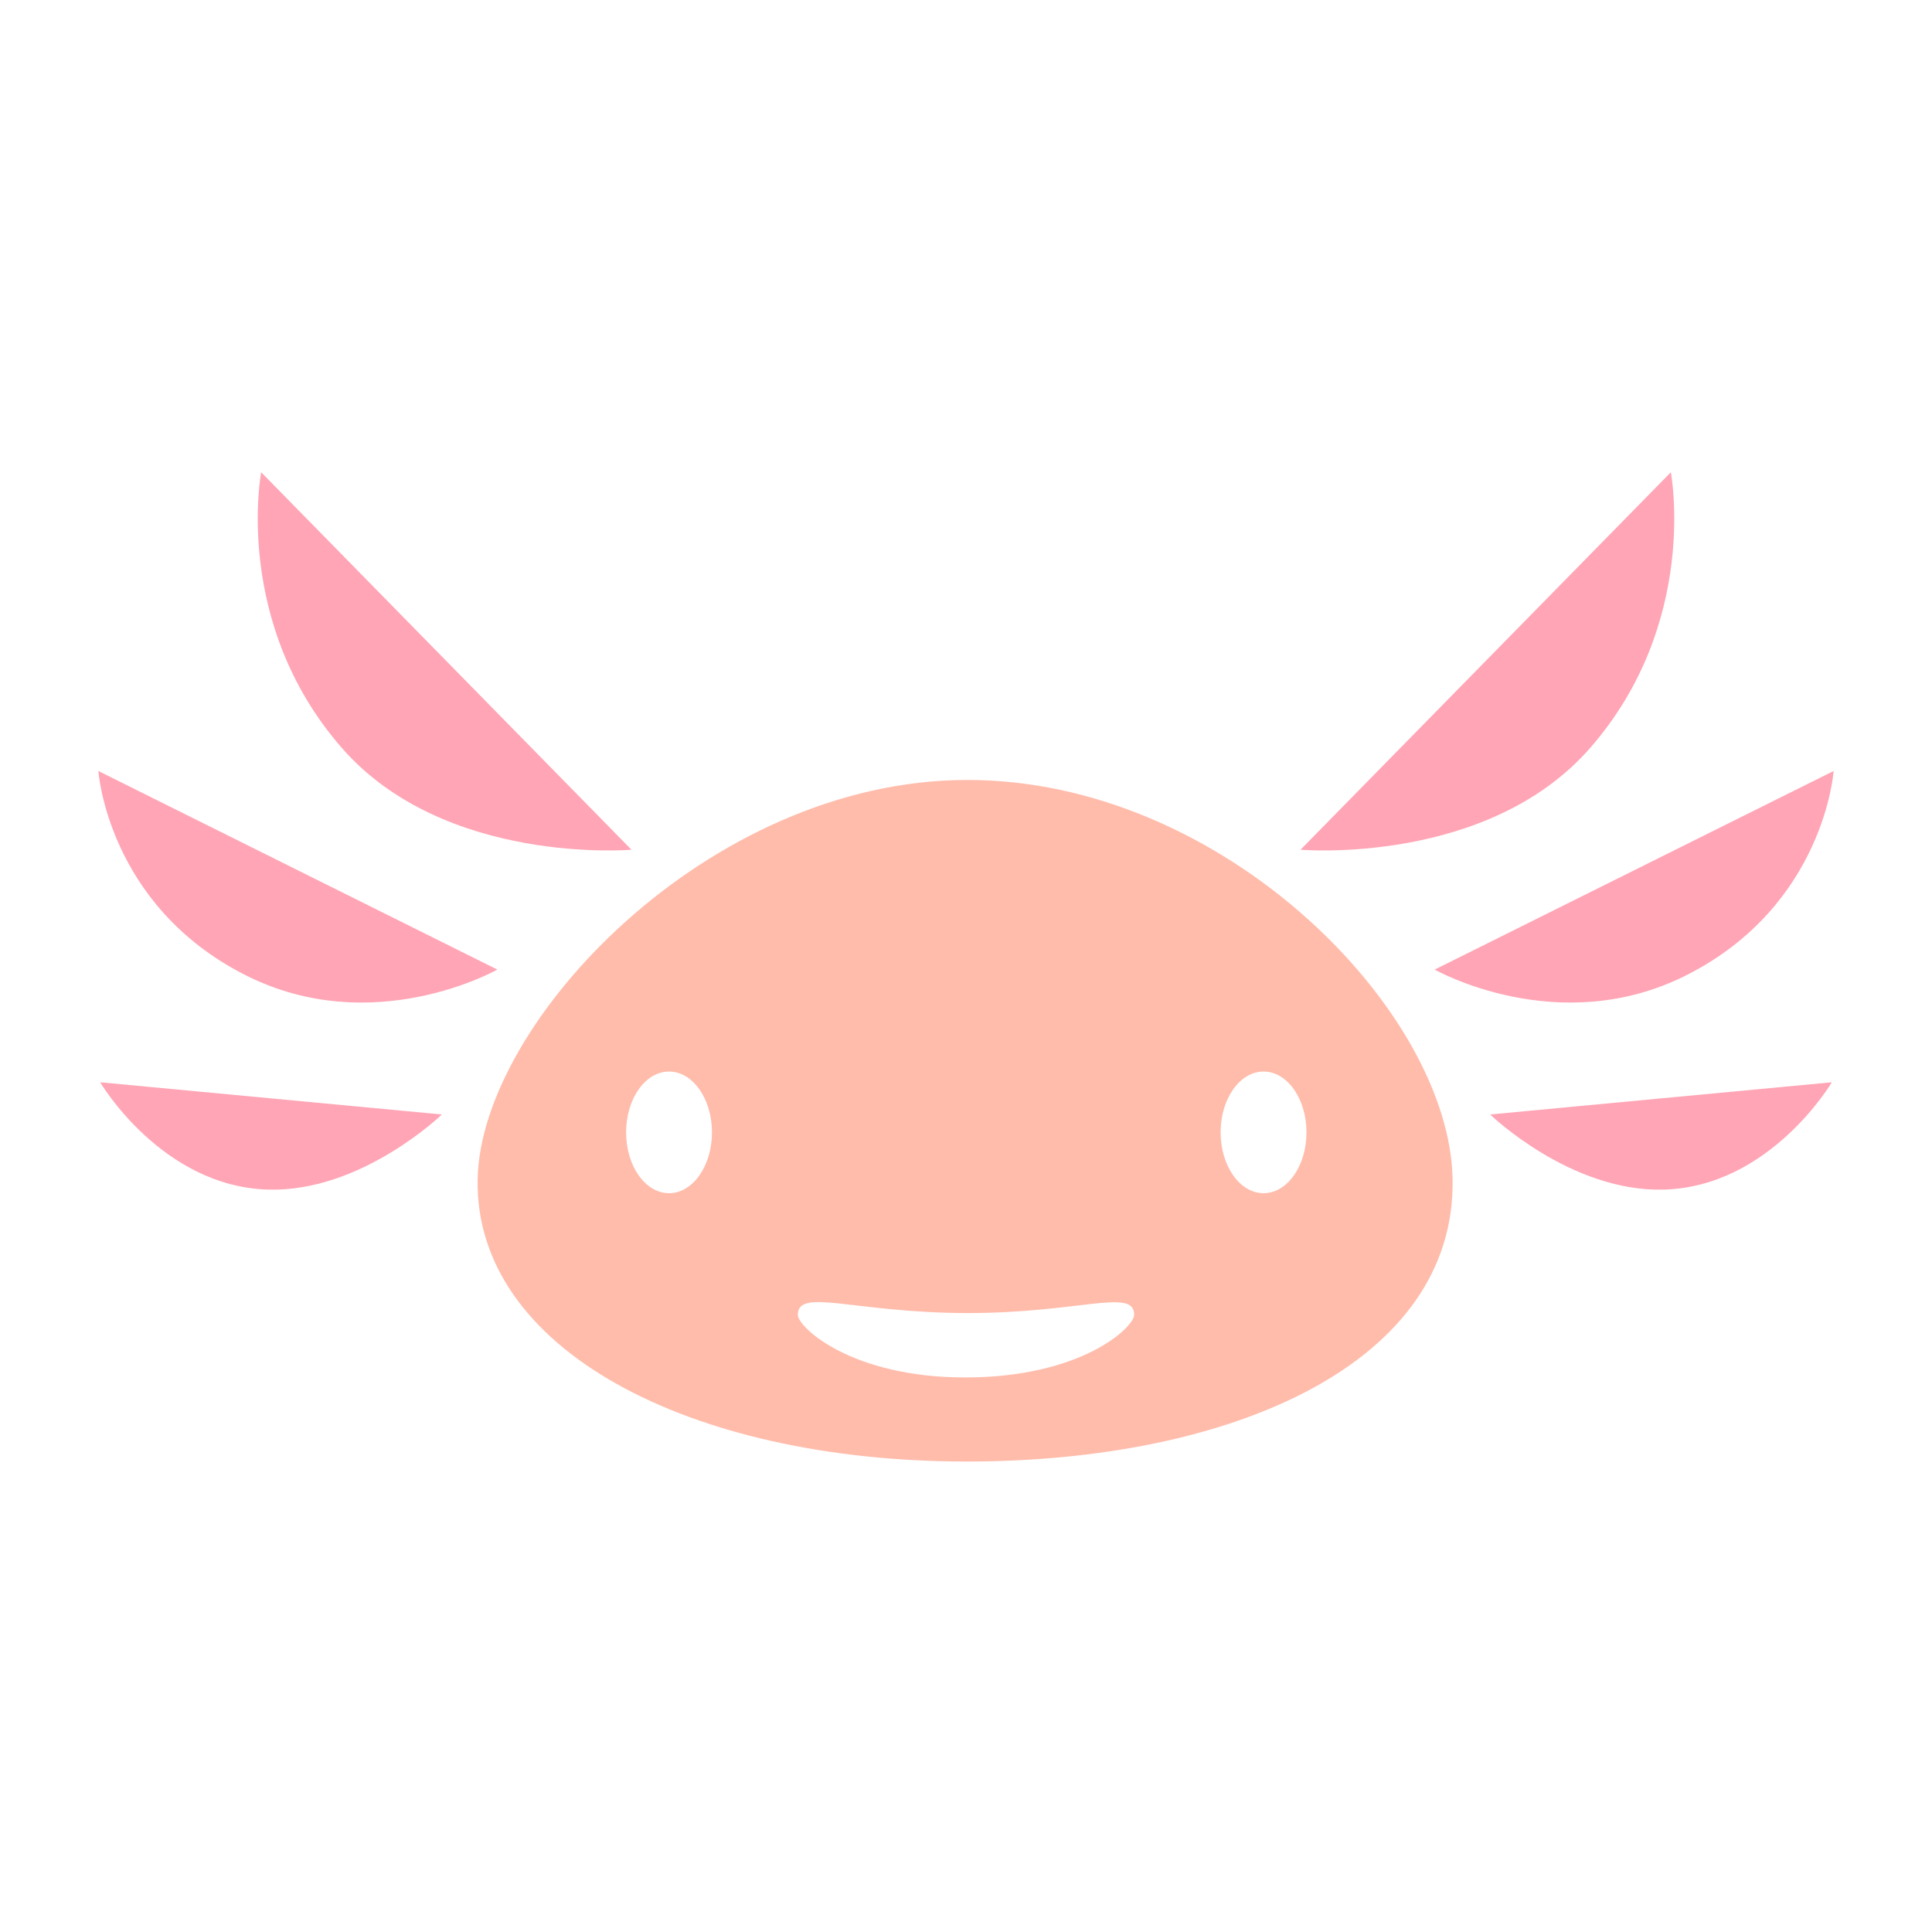
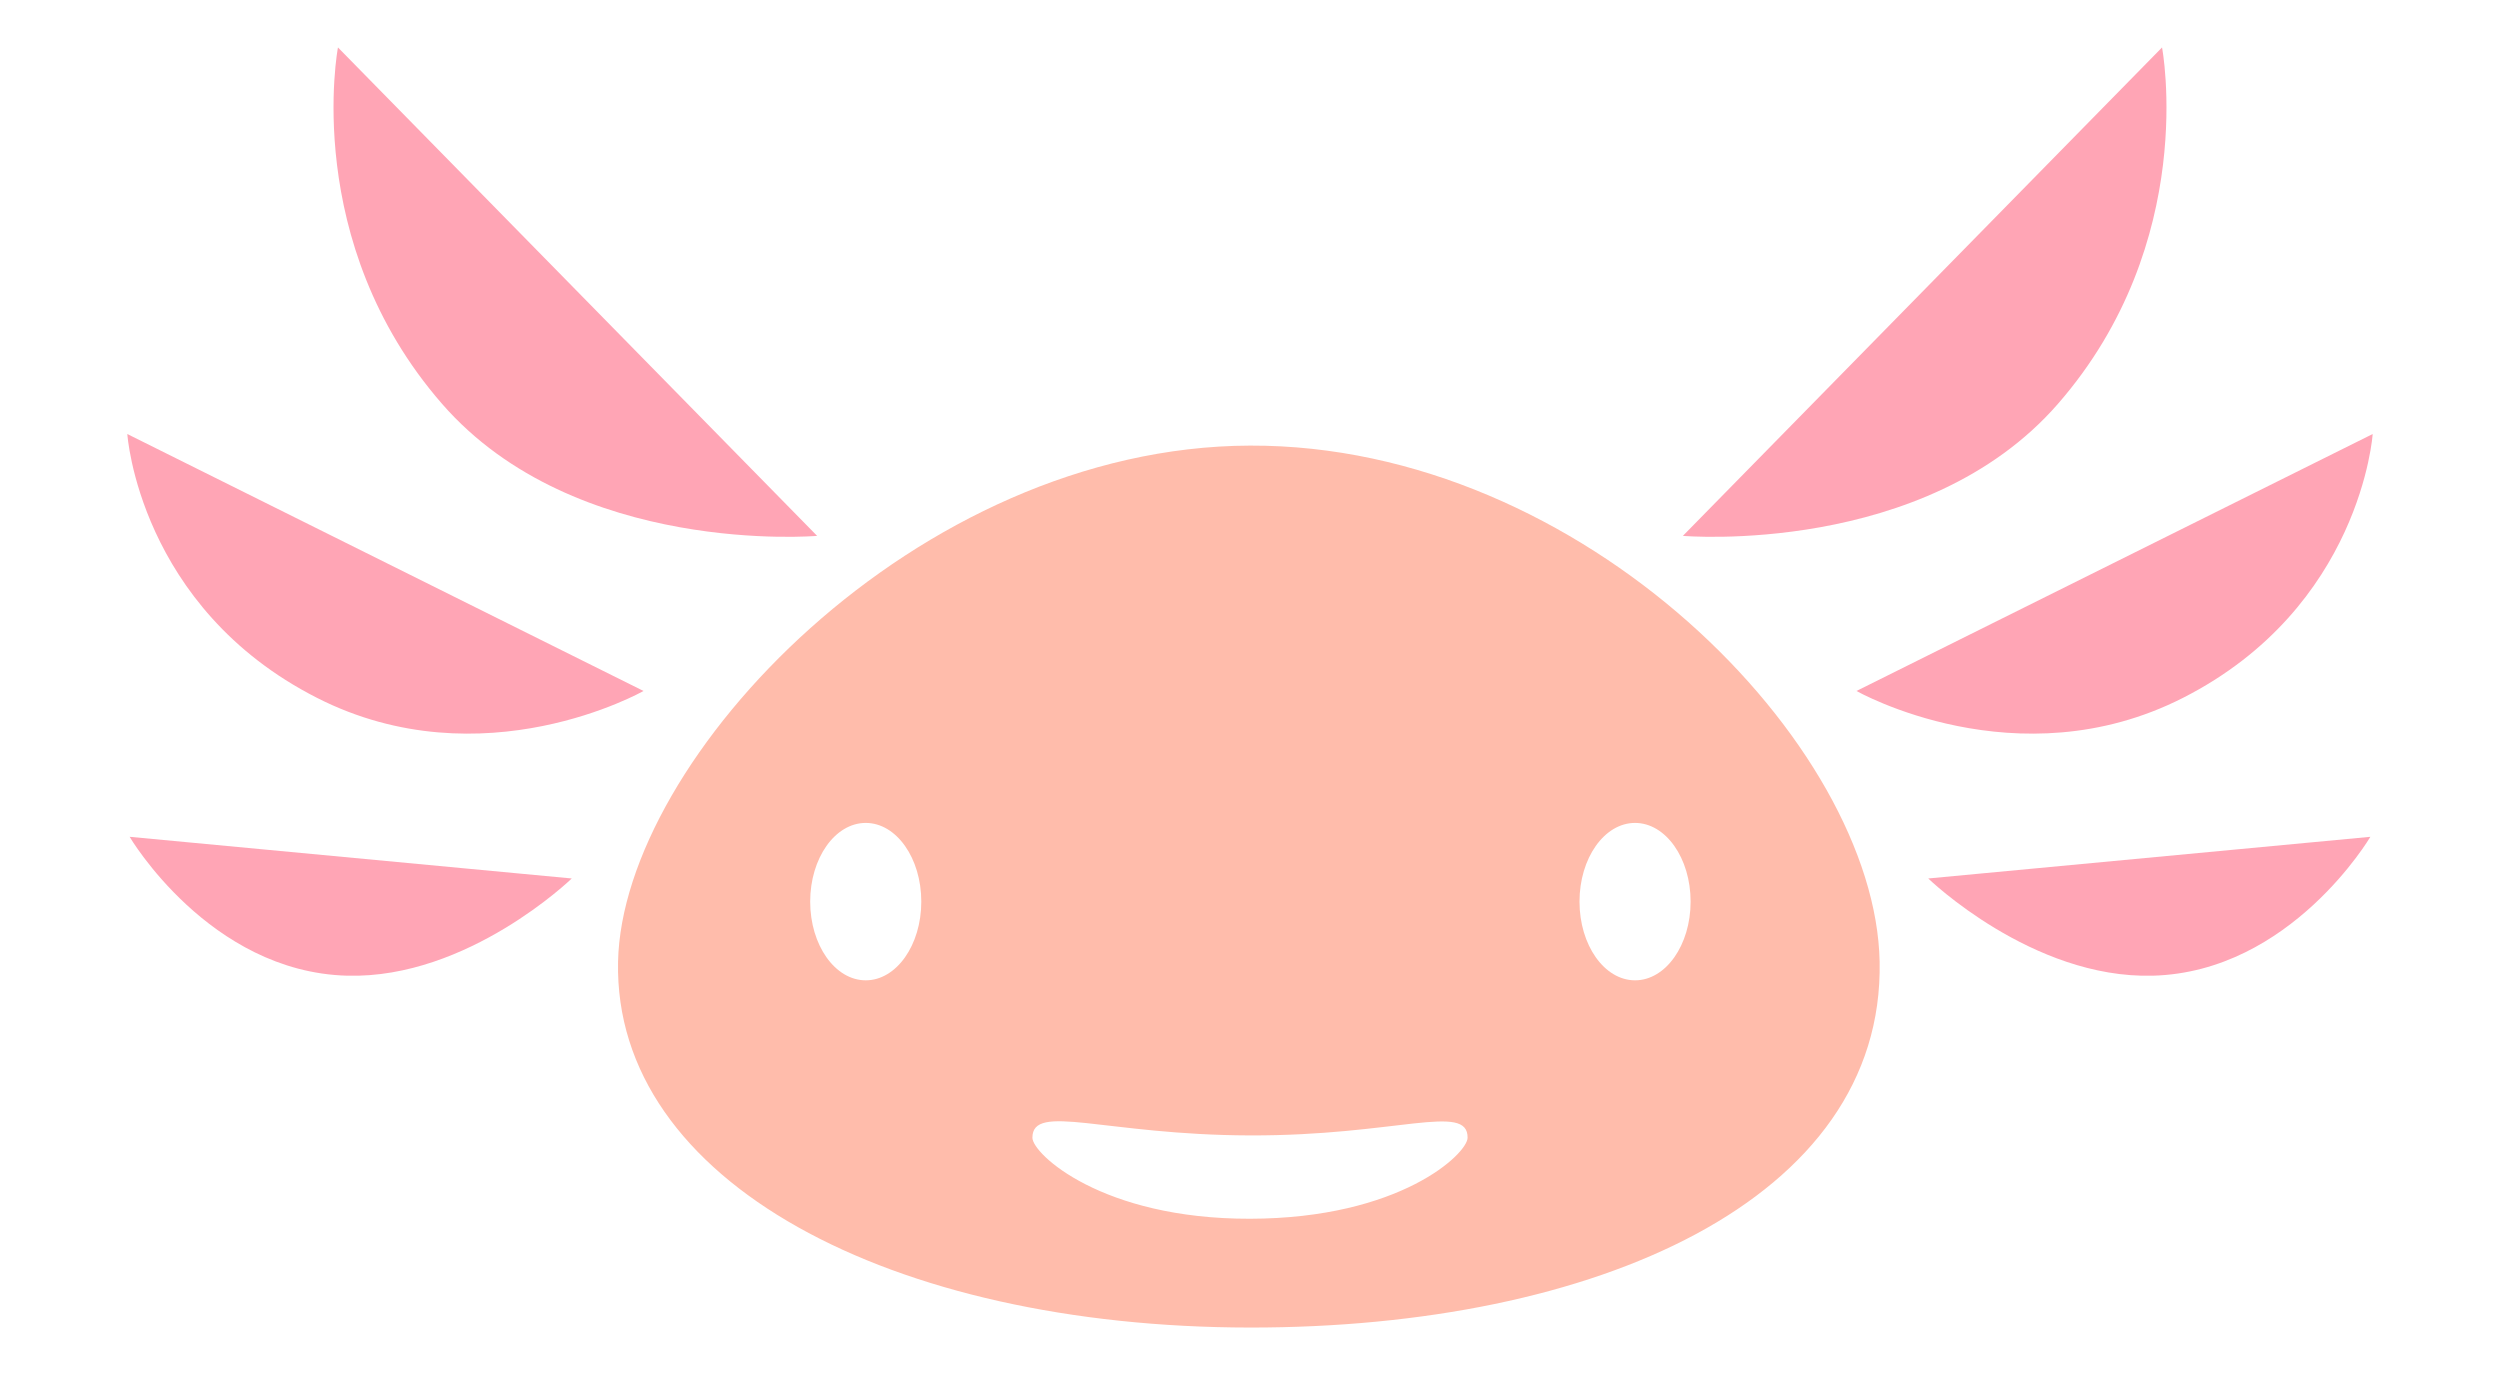
- <svg xmlns="http://www.w3.org/2000/svg" id="Icon_copia" data-name="Icon copia" width="1080" height="1080" viewBox="0 0 1080 1080">
+ <svg xmlns="http://www.w3.org/2000/svg" id="Icon_copia" data-name="Icon copia" width="1080" height="594" viewBox="0 0 1080 594">
  <defs>
    <style>
      .cls-1 {
        fill: #ffbcab;
      }

      .cls-1, .cls-2 {
        fill-rule: evenodd;
      }

      .cls-2 {
        fill: #ffa5b5;
      }
    </style>
  </defs>
-   <path id="Elipse_2_copia_2" data-name="Elipse 2 copia 2" class="cls-1" d="M374,599c13.255,0,24,15.222,24,34s-10.745,34-24,34-24-15.222-24-34S360.745,599,374,599Zm332.333,0c13.255,0,24,15.222,24,34s-10.745,34-24,34-24-15.222-24-34S693.079,599,706.333,599ZM540,734c-62.737-.186-94-14.3-94,1,0,6.914,29.932,35.122,94,35,64.867-.123,93.935-28.108,94-35C634.144,719.694,603.162,734.187,540,734Zm0-298c-144.1.481-271.221,135.342-273,223-1.93,95.1,118.153,157.888,273,158,149.037,0.108,273.973-55.066,272-158.031C810.207,565.383,684.021,435.519,540,436Z" />
-   <path id="Forma_4_copia" data-name="Forma 4 copia" class="cls-2" d="M146,264L353,475s-104.451,9.01-162-57C129.9,347.917,146,264,146,264ZM55,431L278,542s-69.363,39.4-141,3C59.993,505.87,55,431,55,431Zm1,174,191,18s-44.785,43.4-97,42C90.333,663.4,56,605,56,605ZM934,264L727,475s104.451,9.01,162-57C950.1,347.917,934,264,934,264Zm91,167L802,542s69.363,39.4,141,3C1020.01,505.87,1025,431,1025,431Zm-1,174L833,623s44.785,43.4,97,42C989.667,663.4,1024,605,1024,605Z" />
+   <path id="Elipse_2_copia_2" data-name="Elipse 2 copia 2" class="cls-1" d="M374,355.5c13.255,0,24,15.222,24,34s-10.745,34-24,34-24-15.222-24-34S360.745,355.5,374,355.5Zm332.344,0c13.255,0,24,15.222,24,34s-10.745,34-24,34-24-15.222-24-34S693.089,355.5,706.344,355.5ZM540,490.5c-62.737-.186-94-14.3-94,1,0,6.914,29.932,35.122,94,35,64.866-.123,93.935-28.108,94-35C634.144,476.194,603.162,490.687,540,490.5Zm0-298c-144.1.481-271.221,135.342-273,223-1.93,95.1,118.153,157.888,273,158,149.037,0.108,273.973-55.066,272-158.031C810.207,321.883,684.021,192.019,540,192.5Z" />
+   <path id="Forma_4_copia" data-name="Forma 4 copia" class="cls-2" d="M146,20.5l207,211s-104.451,9.01-162-57C129.9,104.417,146,20.5,146,20.5Zm-91,167,223,111s-69.363,39.4-141,3C59.993,262.37,55,187.5,55,187.5Zm1,174,191,18s-44.785,43.4-97,42C90.333,419.9,56,361.5,56,361.5Zm878-341-207,211s104.451,9.01,162-57C950.1,104.417,934,20.5,934,20.5Zm91,167-223,111s69.363,39.4,141,3C1020.01,262.37,1025,187.5,1025,187.5Zm-1,174-191,18s44.785,43.4,97,42C989.667,419.9,1024,361.5,1024,361.5Z" />
</svg>
